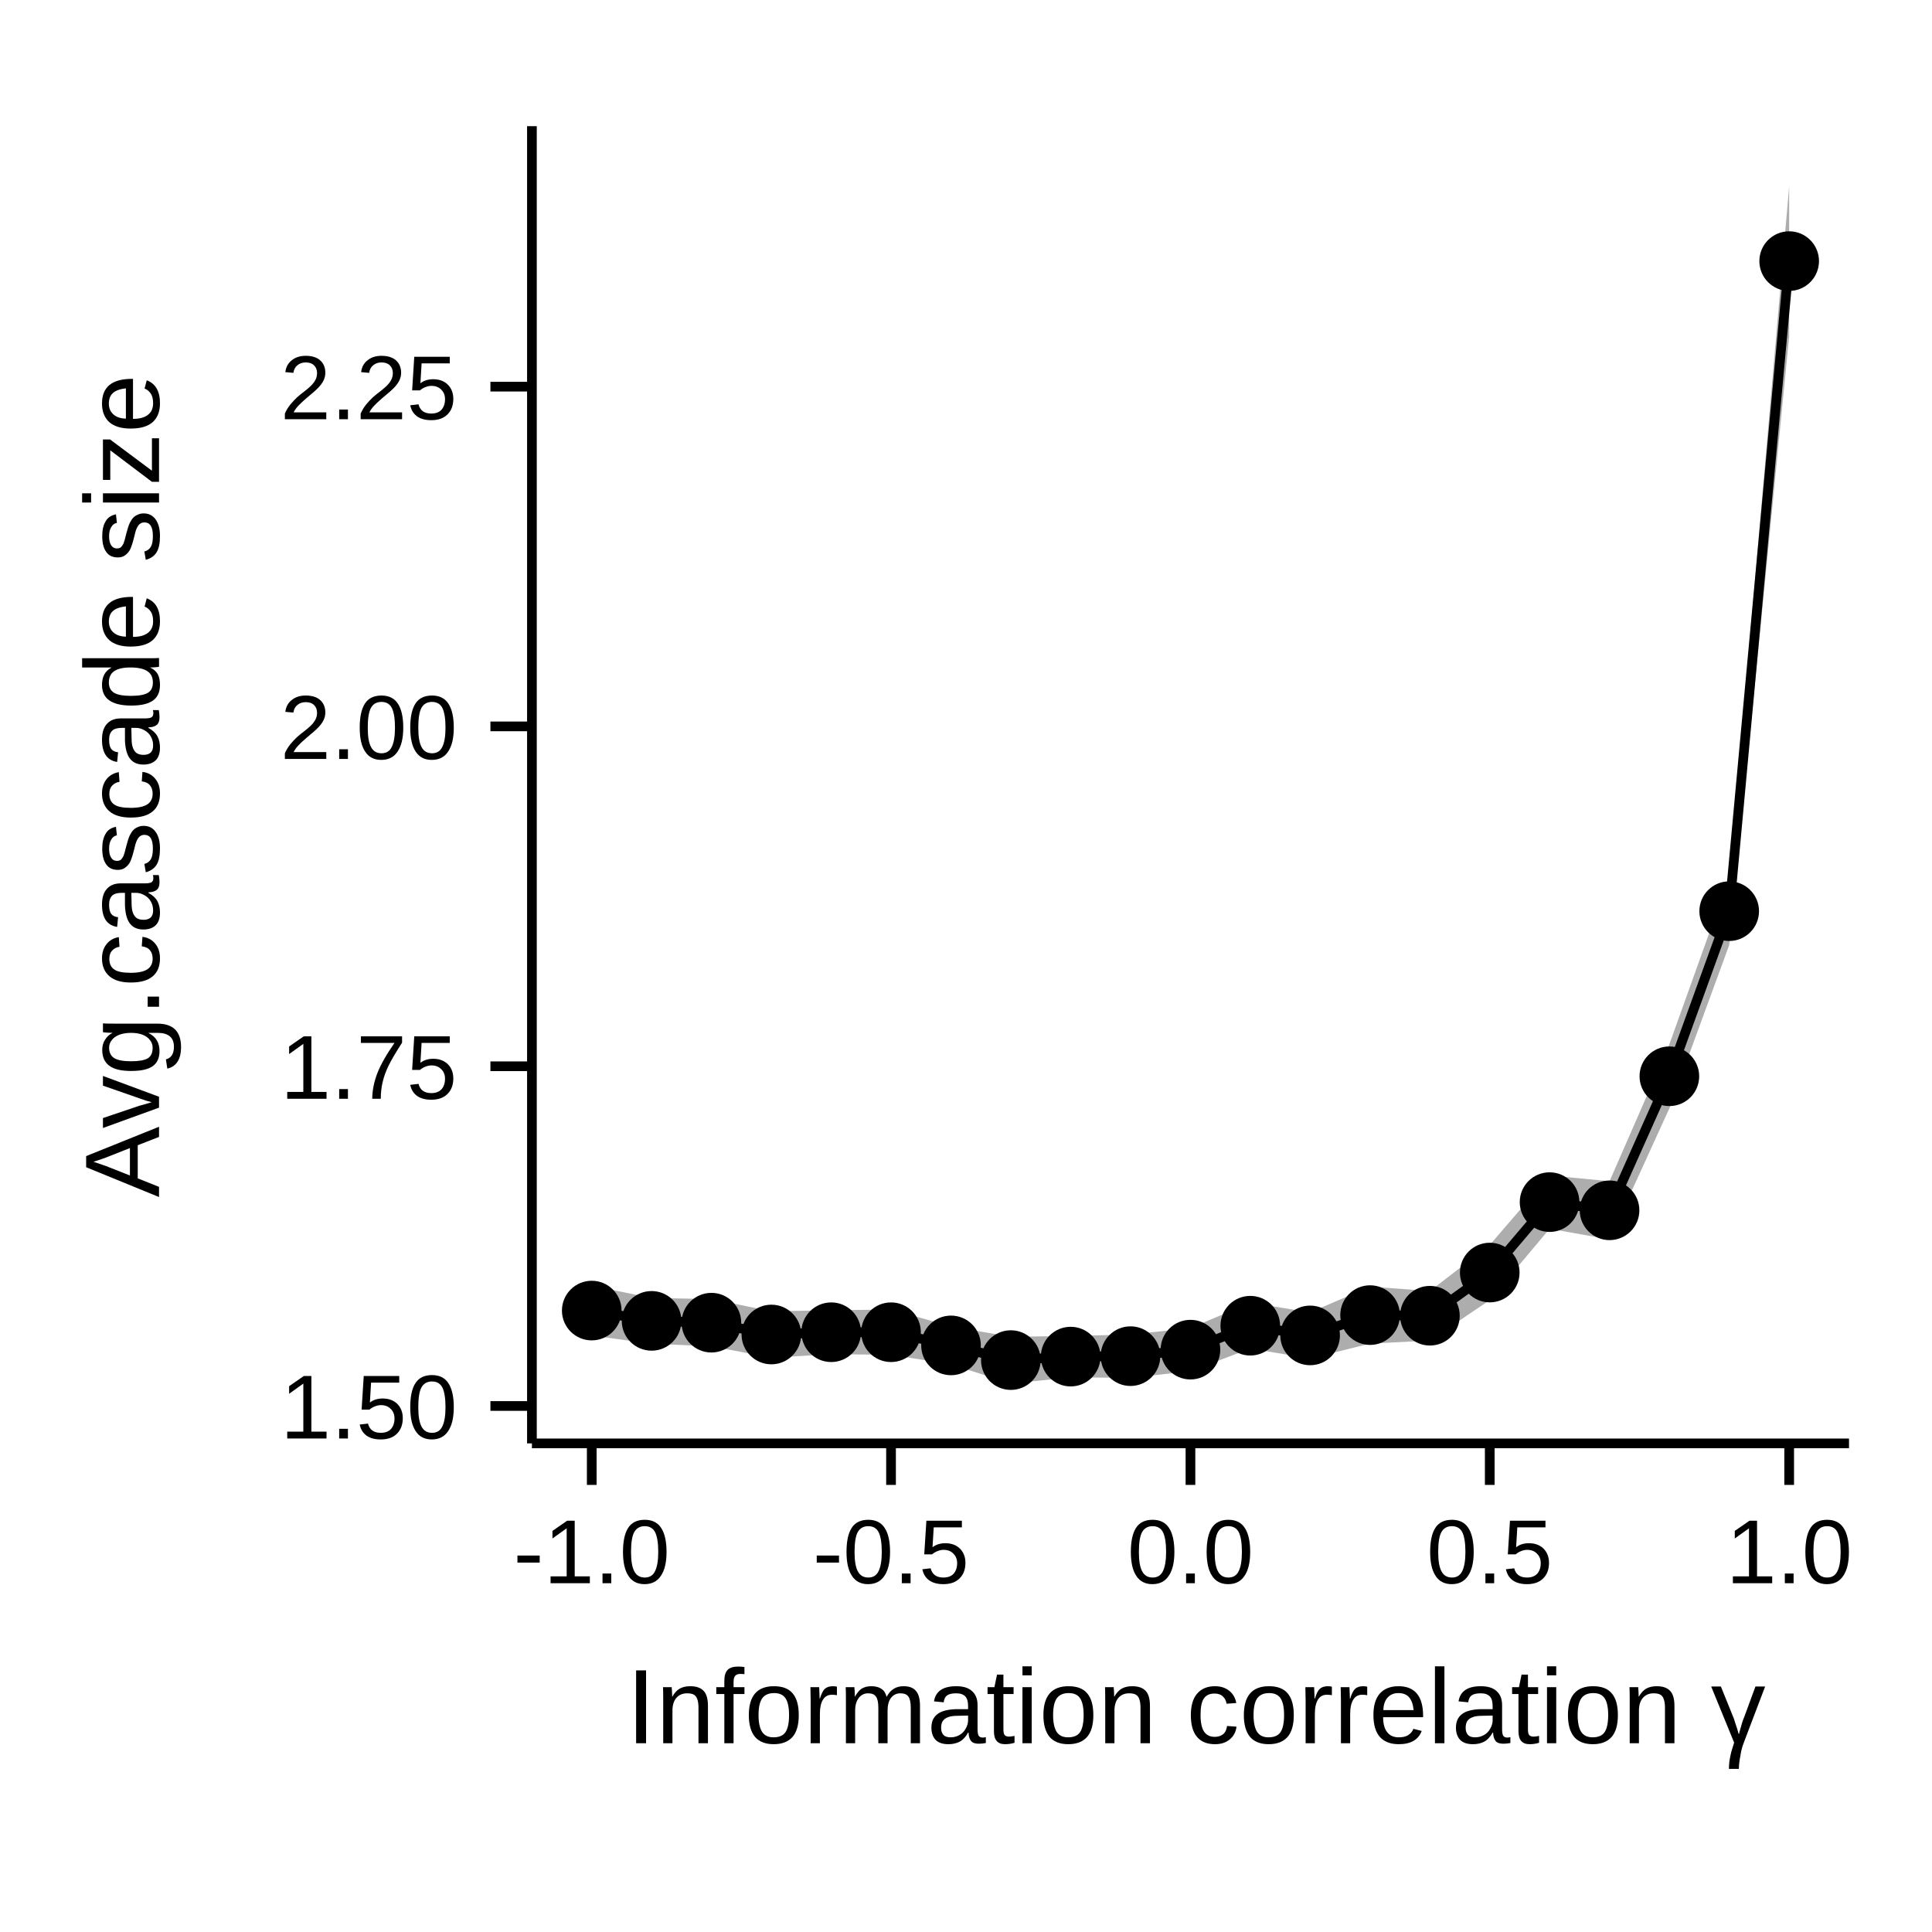
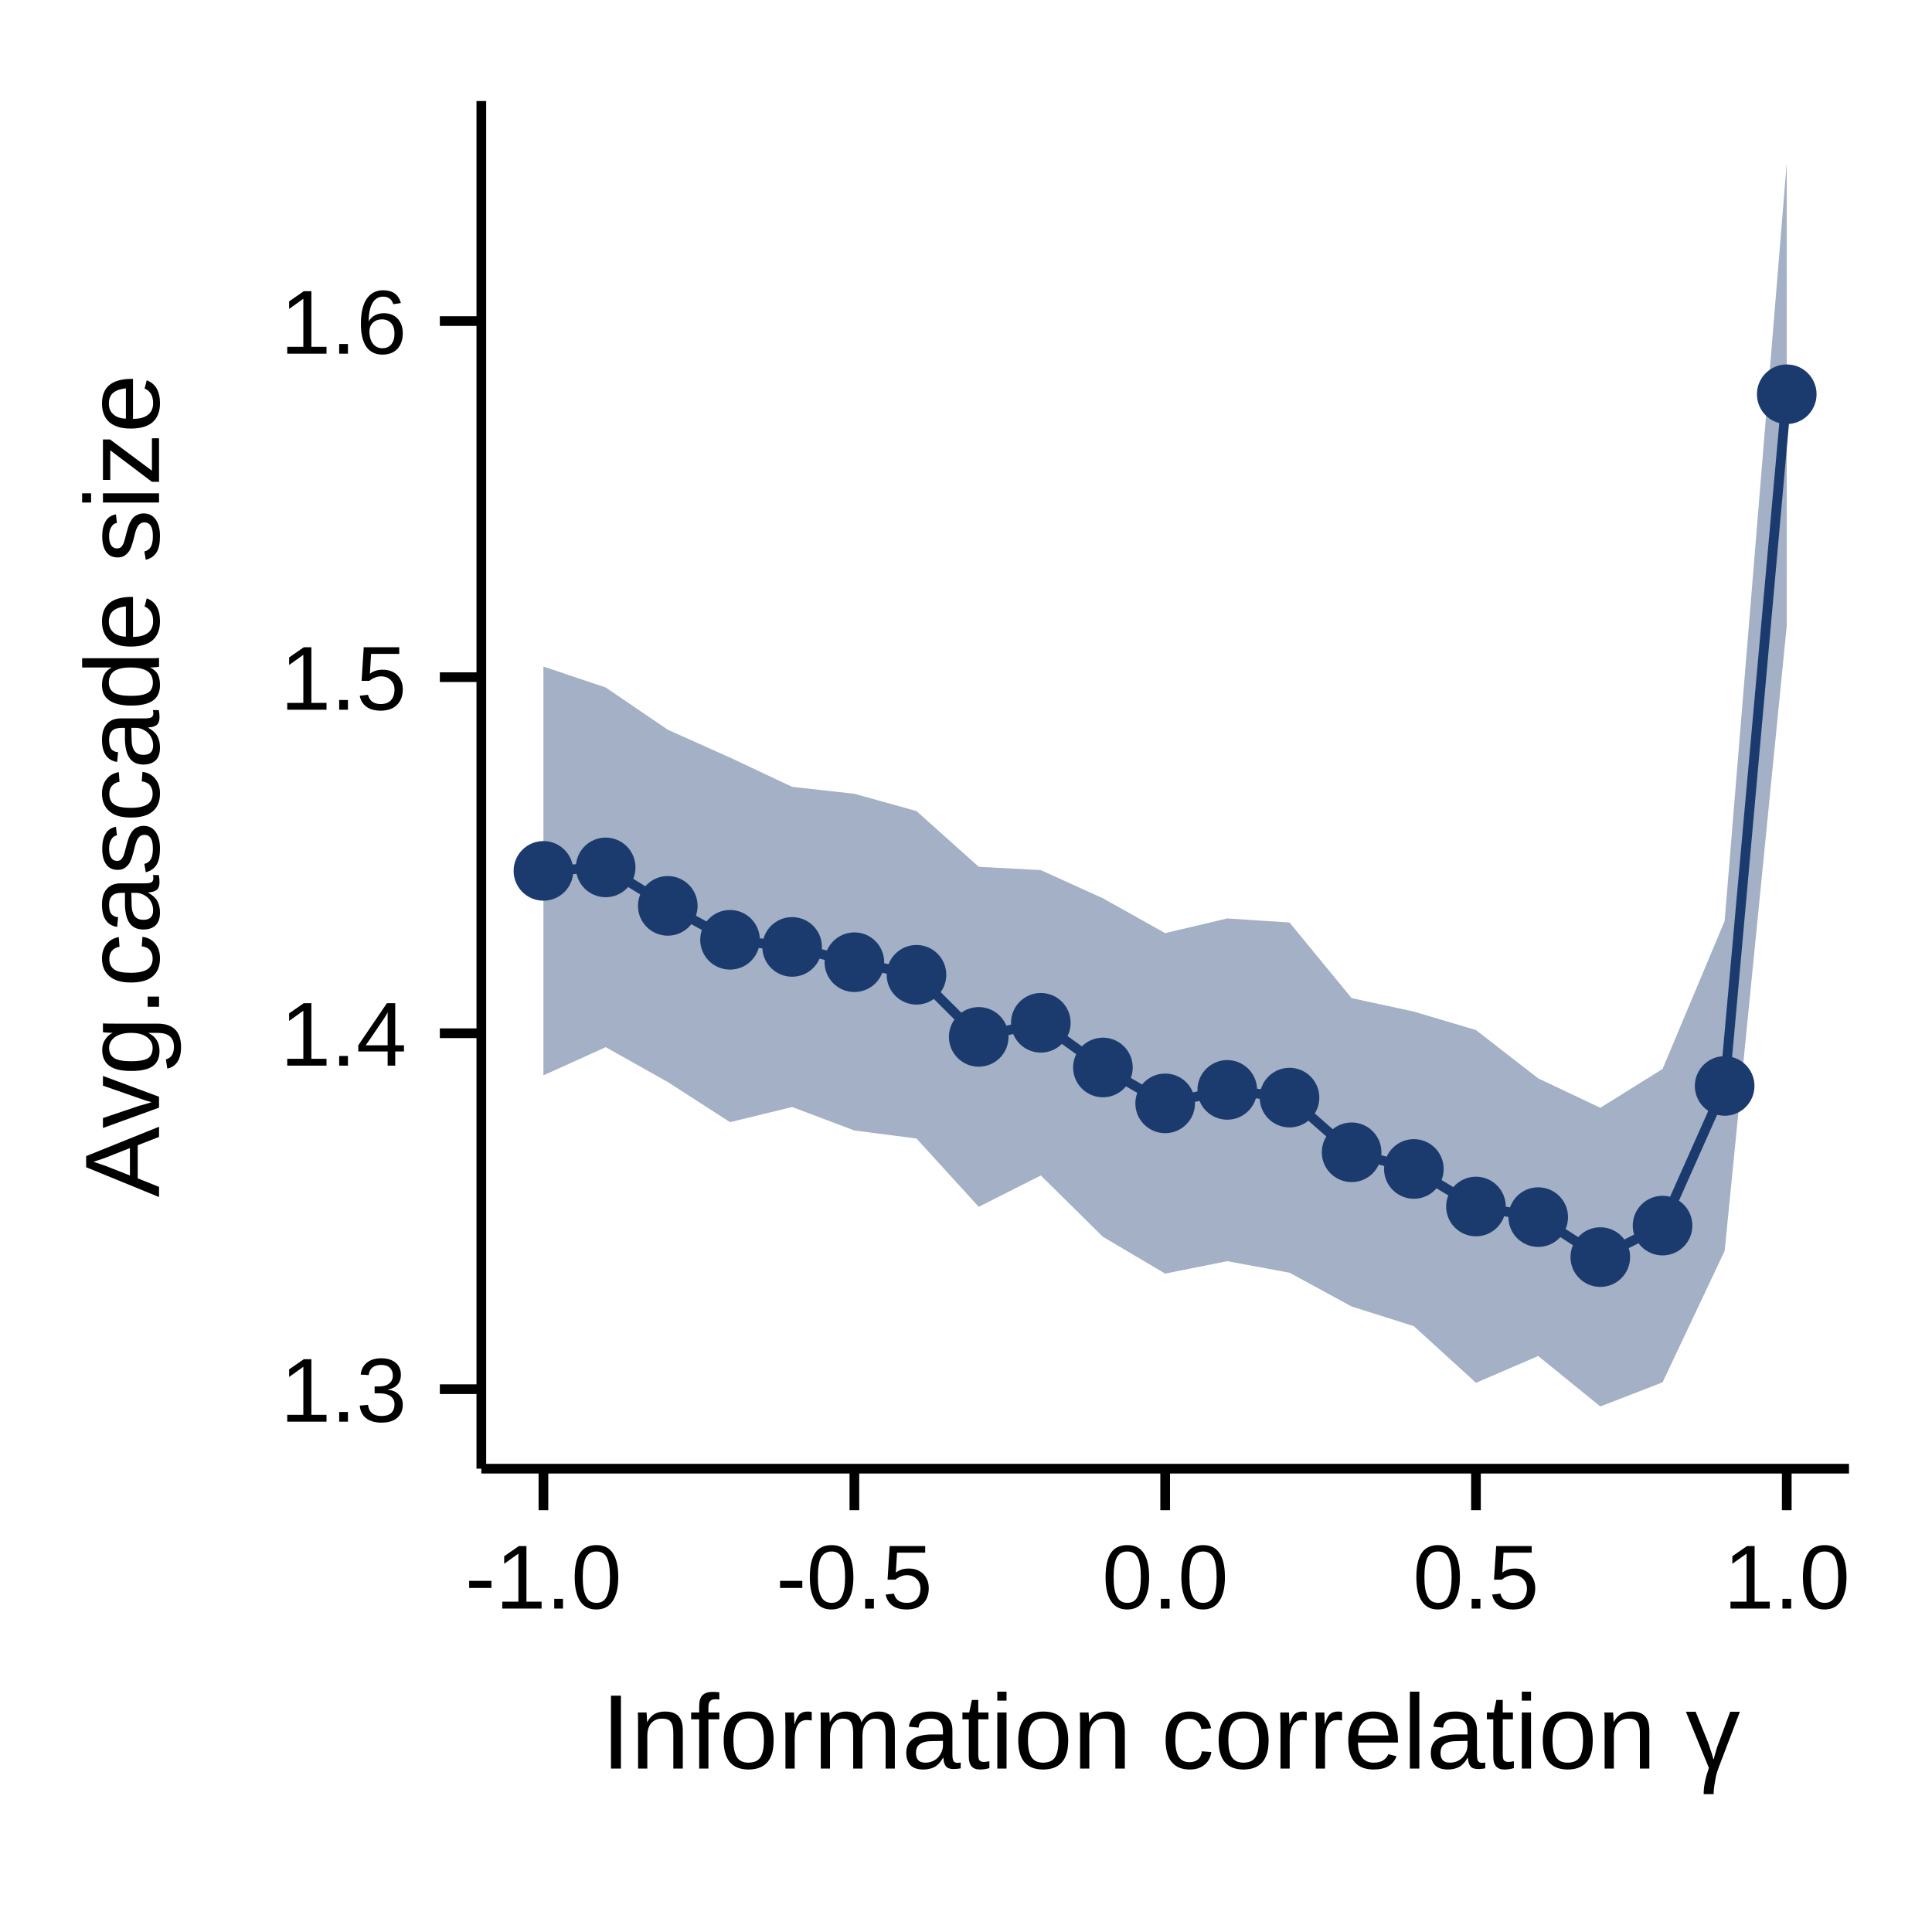
<svg xmlns="http://www.w3.org/2000/svg" viewBox="0 0 127.56 127.56">
  <defs>
    <style type="text/css">
    line, polyline, path, rect, circle {
      fill: none;
      stroke: #000000;
      stroke-linecap: round;
      stroke-linejoin: round;
      stroke-miterlimit: 10.00;
    }
  </style>
  </defs>
  <rect width="100%" height="100%" style="stroke: none; fill: #FFFFFF;" />
  <defs>
-     <clipPath id="cpMHwxMjcuNTU5fDEyNC43MDV8Mi44NTQ0OQ==">
-       <rect x="0.00" y="2.85" width="127.56" height="121.85" />
+     <clipPath id="cpMHwxMjcuNTU5fDEyNi4zNzN8MS4xODYwNA==">
+       <rect x="0.00" y="1.19" width="127.56" height="125.19" />
    </clipPath>
  </defs>
-   <rect x="0.00" y="2.85" width="127.56" height="121.85" style="stroke-width: 1.07; stroke: #FFFFFF; fill: #FFFFFF;" clip-path="url(#cpMHwxMjcuNTU5fDEyNC43MDV8Mi44NTQ0OQ==)" />
+   <rect x="0.00" y="1.19" width="127.56" height="125.19" style="stroke-width: 1.07; stroke: #FFFFFF; fill: #FFFFFF;" clip-path="url(#cpMHwxMjcuNTU5fDEyNi4zNzN8MS4xODYwNA==)" />
  <defs>
    <clipPath id="cpMHwxMjcuNTU5fDEyNy41NTl8MA==">
      <rect x="0.00" y="0.00" width="127.56" height="127.56" />
    </clipPath>
  </defs>
  <defs>
-     <clipPath id="cpMzUuMTE1fDEyMi4wOHw5NS4yOTg1fDguMzMzOTQ=">
-       <rect x="35.12" y="8.33" width="86.96" height="86.96" />
+     <clipPath id="cpMzEuNzc4MXwxMjIuMDh8OTYuOTY3fDYuNjY1NDk=">
+       <rect x="31.78" y="6.67" width="90.30" height="90.30" />
    </clipPath>
  </defs>
-   <rect x="35.12" y="8.33" width="86.96" height="86.96" style="stroke-width: 1.07; stroke: none; fill: #FFFFFF;" clip-path="url(#cpMzUuMTE1fDEyMi4wOHw5NS4yOTg1fDguMzMzOTQ=)" />
-   <polyline points="39.07,84.89 43.02,85.70 46.97,85.77 50.93,86.58 54.88,86.51 58.83,86.46 62.79,87.58 66.74,88.26 70.69,88.21 74.64,88.11 78.60,87.69 82.55,86.01 86.50,86.65 90.46,84.95 94.41,85.24 98.36,82.20 102.31,77.61 106.27,77.99 110.22,68.95 114.17,57.92 118.13,12.29 118.13,22.19 114.17,62.40 110.22,73.18 106.27,81.83 102.31,81.13 98.36,85.84 94.41,88.51 90.46,88.71 86.50,89.69 82.55,89.04 78.60,90.53 74.64,90.97 70.69,90.94 66.74,91.35 62.79,90.08 58.83,89.45 54.88,89.41 50.93,89.64 46.97,88.89 43.02,88.72 39.07,88.18 " style="stroke-width: 1.07; stroke: none; fill: #333333; fill-opacity: 0.40;" clip-path="url(#cpMzUuMTE1fDEyMi4wOHw5NS4yOTg1fDguMzMzOTQ=)" />
-   <polyline points="39.07,86.53 43.02,87.21 46.97,87.33 50.93,88.11 54.88,87.96 58.83,87.96 62.79,88.83 66.74,89.80 70.69,89.57 74.64,89.54 78.60,89.11 82.55,87.53 86.50,88.17 90.46,86.83 94.41,86.87 98.36,84.02 102.31,79.37 106.27,79.91 110.22,71.06 114.17,60.16 118.13,17.24 " style="stroke-width: 0.64; stroke-linecap: butt;" clip-path="url(#cpMzUuMTE1fDEyMi4wOHw5NS4yOTg1fDguMzMzOTQ=)" />
-   <circle cx="39.07" cy="86.53" r="1.21pt" style="stroke-width: 0.71; fill: #000000;" clip-path="url(#cpMzUuMTE1fDEyMi4wOHw5NS4yOTg1fDguMzMzOTQ=)" />
-   <circle cx="43.02" cy="87.21" r="1.21pt" style="stroke-width: 0.71; fill: #000000;" clip-path="url(#cpMzUuMTE1fDEyMi4wOHw5NS4yOTg1fDguMzMzOTQ=)" />
-   <circle cx="46.97" cy="87.33" r="1.21pt" style="stroke-width: 0.71; fill: #000000;" clip-path="url(#cpMzUuMTE1fDEyMi4wOHw5NS4yOTg1fDguMzMzOTQ=)" />
-   <circle cx="50.93" cy="88.11" r="1.21pt" style="stroke-width: 0.71; fill: #000000;" clip-path="url(#cpMzUuMTE1fDEyMi4wOHw5NS4yOTg1fDguMzMzOTQ=)" />
-   <circle cx="54.88" cy="87.96" r="1.21pt" style="stroke-width: 0.71; fill: #000000;" clip-path="url(#cpMzUuMTE1fDEyMi4wOHw5NS4yOTg1fDguMzMzOTQ=)" />
-   <circle cx="58.83" cy="87.96" r="1.21pt" style="stroke-width: 0.71; fill: #000000;" clip-path="url(#cpMzUuMTE1fDEyMi4wOHw5NS4yOTg1fDguMzMzOTQ=)" />
-   <circle cx="62.79" cy="88.83" r="1.21pt" style="stroke-width: 0.71; fill: #000000;" clip-path="url(#cpMzUuMTE1fDEyMi4wOHw5NS4yOTg1fDguMzMzOTQ=)" />
-   <circle cx="66.74" cy="89.80" r="1.21pt" style="stroke-width: 0.71; fill: #000000;" clip-path="url(#cpMzUuMTE1fDEyMi4wOHw5NS4yOTg1fDguMzMzOTQ=)" />
-   <circle cx="70.69" cy="89.57" r="1.21pt" style="stroke-width: 0.71; fill: #000000;" clip-path="url(#cpMzUuMTE1fDEyMi4wOHw5NS4yOTg1fDguMzMzOTQ=)" />
-   <circle cx="74.64" cy="89.54" r="1.21pt" style="stroke-width: 0.71; fill: #000000;" clip-path="url(#cpMzUuMTE1fDEyMi4wOHw5NS4yOTg1fDguMzMzOTQ=)" />
-   <circle cx="78.60" cy="89.11" r="1.21pt" style="stroke-width: 0.71; fill: #000000;" clip-path="url(#cpMzUuMTE1fDEyMi4wOHw5NS4yOTg1fDguMzMzOTQ=)" />
-   <circle cx="82.55" cy="87.53" r="1.21pt" style="stroke-width: 0.71; fill: #000000;" clip-path="url(#cpMzUuMTE1fDEyMi4wOHw5NS4yOTg1fDguMzMzOTQ=)" />
-   <circle cx="86.50" cy="88.17" r="1.21pt" style="stroke-width: 0.71; fill: #000000;" clip-path="url(#cpMzUuMTE1fDEyMi4wOHw5NS4yOTg1fDguMzMzOTQ=)" />
-   <circle cx="90.46" cy="86.83" r="1.21pt" style="stroke-width: 0.71; fill: #000000;" clip-path="url(#cpMzUuMTE1fDEyMi4wOHw5NS4yOTg1fDguMzMzOTQ=)" />
-   <circle cx="94.41" cy="86.87" r="1.21pt" style="stroke-width: 0.71; fill: #000000;" clip-path="url(#cpMzUuMTE1fDEyMi4wOHw5NS4yOTg1fDguMzMzOTQ=)" />
-   <circle cx="98.36" cy="84.02" r="1.21pt" style="stroke-width: 0.71; fill: #000000;" clip-path="url(#cpMzUuMTE1fDEyMi4wOHw5NS4yOTg1fDguMzMzOTQ=)" />
-   <circle cx="102.31" cy="79.37" r="1.21pt" style="stroke-width: 0.71; fill: #000000;" clip-path="url(#cpMzUuMTE1fDEyMi4wOHw5NS4yOTg1fDguMzMzOTQ=)" />
-   <circle cx="106.27" cy="79.91" r="1.21pt" style="stroke-width: 0.71; fill: #000000;" clip-path="url(#cpMzUuMTE1fDEyMi4wOHw5NS4yOTg1fDguMzMzOTQ=)" />
-   <circle cx="110.22" cy="71.06" r="1.21pt" style="stroke-width: 0.71; fill: #000000;" clip-path="url(#cpMzUuMTE1fDEyMi4wOHw5NS4yOTg1fDguMzMzOTQ=)" />
-   <circle cx="114.17" cy="60.16" r="1.21pt" style="stroke-width: 0.71; fill: #000000;" clip-path="url(#cpMzUuMTE1fDEyMi4wOHw5NS4yOTg1fDguMzMzOTQ=)" />
-   <circle cx="118.13" cy="17.24" r="1.21pt" style="stroke-width: 0.71; fill: #000000;" clip-path="url(#cpMzUuMTE1fDEyMi4wOHw5NS4yOTg1fDguMzMzOTQ=)" />
+   <rect x="31.78" y="6.67" width="90.30" height="90.30" style="stroke-width: 1.07; stroke: none; fill: #FFFFFF;" clip-path="url(#cpMzEuNzc4MXwxMjIuMDh8OTYuOTY3fDYuNjY1NDk=)" />
+   <polyline points="35.88,44.01 39.99,45.39 44.09,48.18 48.20,50.02 52.30,51.95 56.41,52.41 60.51,53.55 64.62,57.23 68.72,57.45 72.82,59.31 76.93,61.61 81.03,60.64 85.14,60.91 89.24,65.90 93.35,66.79 97.45,68.01 101.56,71.20 105.66,73.14 109.77,70.58 113.87,60.81 117.97,10.77 117.97,41.30 113.87,82.59 109.77,91.27 105.66,92.86 101.56,89.53 97.45,91.30 93.35,87.56 89.24,86.26 85.14,84.03 81.03,83.27 76.93,84.09 72.82,81.66 68.72,77.61 64.62,79.68 60.51,75.17 56.41,74.64 52.30,73.09 48.20,74.09 44.09,71.44 39.99,69.14 35.88,71.00 " style="stroke-width: 1.07; stroke: none; fill: #1B3B6F; fill-opacity: 0.40;" clip-path="url(#cpMzEuNzc4MXwxMjIuMDh8OTYuOTY3fDYuNjY1NDk=)" />
+   <polyline points="35.88,57.50 39.99,57.27 44.09,59.81 48.20,62.05 52.30,62.52 56.41,63.53 60.51,64.36 64.62,68.46 68.72,67.53 72.82,70.48 76.93,72.85 81.03,71.96 85.14,72.47 89.24,76.08 93.35,77.18 97.45,79.66 101.56,80.36 105.66,83.00 109.77,80.92 113.87,71.70 117.97,26.03 " style="stroke-width: 0.64; stroke: #1B3B6F; stroke-linecap: butt;" clip-path="url(#cpMzEuNzc4MXwxMjIuMDh8OTYuOTY3fDYuNjY1NDk=)" />
+   <circle cx="35.88" cy="57.50" r="1.21pt" style="stroke-width: 0.71; stroke: #1B3B6F; fill: #1B3B6F;" clip-path="url(#cpMzEuNzc4MXwxMjIuMDh8OTYuOTY3fDYuNjY1NDk=)" />
+   <circle cx="39.99" cy="57.27" r="1.21pt" style="stroke-width: 0.71; stroke: #1B3B6F; fill: #1B3B6F;" clip-path="url(#cpMzEuNzc4MXwxMjIuMDh8OTYuOTY3fDYuNjY1NDk=)" />
+   <circle cx="44.09" cy="59.81" r="1.21pt" style="stroke-width: 0.71; stroke: #1B3B6F; fill: #1B3B6F;" clip-path="url(#cpMzEuNzc4MXwxMjIuMDh8OTYuOTY3fDYuNjY1NDk=)" />
+   <circle cx="48.20" cy="62.05" r="1.21pt" style="stroke-width: 0.71; stroke: #1B3B6F; fill: #1B3B6F;" clip-path="url(#cpMzEuNzc4MXwxMjIuMDh8OTYuOTY3fDYuNjY1NDk=)" />
+   <circle cx="52.30" cy="62.52" r="1.21pt" style="stroke-width: 0.71; stroke: #1B3B6F; fill: #1B3B6F;" clip-path="url(#cpMzEuNzc4MXwxMjIuMDh8OTYuOTY3fDYuNjY1NDk=)" />
+   <circle cx="56.41" cy="63.53" r="1.21pt" style="stroke-width: 0.71; stroke: #1B3B6F; fill: #1B3B6F;" clip-path="url(#cpMzEuNzc4MXwxMjIuMDh8OTYuOTY3fDYuNjY1NDk=)" />
+   <circle cx="60.51" cy="64.36" r="1.21pt" style="stroke-width: 0.71; stroke: #1B3B6F; fill: #1B3B6F;" clip-path="url(#cpMzEuNzc4MXwxMjIuMDh8OTYuOTY3fDYuNjY1NDk=)" />
+   <circle cx="64.62" cy="68.46" r="1.21pt" style="stroke-width: 0.71; stroke: #1B3B6F; fill: #1B3B6F;" clip-path="url(#cpMzEuNzc4MXwxMjIuMDh8OTYuOTY3fDYuNjY1NDk=)" />
+   <circle cx="68.72" cy="67.53" r="1.21pt" style="stroke-width: 0.71; stroke: #1B3B6F; fill: #1B3B6F;" clip-path="url(#cpMzEuNzc4MXwxMjIuMDh8OTYuOTY3fDYuNjY1NDk=)" />
+   <circle cx="72.82" cy="70.48" r="1.21pt" style="stroke-width: 0.71; stroke: #1B3B6F; fill: #1B3B6F;" clip-path="url(#cpMzEuNzc4MXwxMjIuMDh8OTYuOTY3fDYuNjY1NDk=)" />
+   <circle cx="76.93" cy="72.85" r="1.21pt" style="stroke-width: 0.71; stroke: #1B3B6F; fill: #1B3B6F;" clip-path="url(#cpMzEuNzc4MXwxMjIuMDh8OTYuOTY3fDYuNjY1NDk=)" />
+   <circle cx="81.03" cy="71.96" r="1.21pt" style="stroke-width: 0.71; stroke: #1B3B6F; fill: #1B3B6F;" clip-path="url(#cpMzEuNzc4MXwxMjIuMDh8OTYuOTY3fDYuNjY1NDk=)" />
+   <circle cx="85.14" cy="72.47" r="1.21pt" style="stroke-width: 0.71; stroke: #1B3B6F; fill: #1B3B6F;" clip-path="url(#cpMzEuNzc4MXwxMjIuMDh8OTYuOTY3fDYuNjY1NDk=)" />
+   <circle cx="89.24" cy="76.08" r="1.21pt" style="stroke-width: 0.71; stroke: #1B3B6F; fill: #1B3B6F;" clip-path="url(#cpMzEuNzc4MXwxMjIuMDh8OTYuOTY3fDYuNjY1NDk=)" />
+   <circle cx="93.35" cy="77.18" r="1.21pt" style="stroke-width: 0.71; stroke: #1B3B6F; fill: #1B3B6F;" clip-path="url(#cpMzEuNzc4MXwxMjIuMDh8OTYuOTY3fDYuNjY1NDk=)" />
+   <circle cx="97.45" cy="79.66" r="1.21pt" style="stroke-width: 0.71; stroke: #1B3B6F; fill: #1B3B6F;" clip-path="url(#cpMzEuNzc4MXwxMjIuMDh8OTYuOTY3fDYuNjY1NDk=)" />
+   <circle cx="101.56" cy="80.36" r="1.21pt" style="stroke-width: 0.71; stroke: #1B3B6F; fill: #1B3B6F;" clip-path="url(#cpMzEuNzc4MXwxMjIuMDh8OTYuOTY3fDYuNjY1NDk=)" />
+   <circle cx="105.66" cy="83.00" r="1.21pt" style="stroke-width: 0.71; stroke: #1B3B6F; fill: #1B3B6F;" clip-path="url(#cpMzEuNzc4MXwxMjIuMDh8OTYuOTY3fDYuNjY1NDk=)" />
+   <circle cx="109.77" cy="80.92" r="1.21pt" style="stroke-width: 0.71; stroke: #1B3B6F; fill: #1B3B6F;" clip-path="url(#cpMzEuNzc4MXwxMjIuMDh8OTYuOTY3fDYuNjY1NDk=)" />
+   <circle cx="113.87" cy="71.70" r="1.21pt" style="stroke-width: 0.71; stroke: #1B3B6F; fill: #1B3B6F;" clip-path="url(#cpMzEuNzc4MXwxMjIuMDh8OTYuOTY3fDYuNjY1NDk=)" />
+   <circle cx="117.97" cy="26.03" r="1.21pt" style="stroke-width: 0.71; stroke: #1B3B6F; fill: #1B3B6F;" clip-path="url(#cpMzEuNzc4MXwxMjIuMDh8OTYuOTY3fDYuNjY1NDk=)" />
  <defs>
    <clipPath id="cpMHwxMjcuNTU5fDEyNy41NTl8MA==">
      <rect x="0.00" y="0.00" width="127.56" height="127.56" />
    </clipPath>
  </defs>
-   <polyline points="35.12,95.30 35.12,8.33 " style="stroke-width: 0.64; stroke-linecap: butt;" clip-path="url(#cpMHwxMjcuNTU5fDEyNy41NTl8MA==)" />
+   <polyline points="31.78,96.97 31.78,6.67 " style="stroke-width: 0.64; stroke-linecap: butt;" clip-path="url(#cpMHwxMjcuNTU5fDEyNy41NTl8MA==)" />
  <g clip-path="url(#cpMHwxMjcuNTU5fDEyNy41NTl8MA==)">
-     <text x="18.51" y="94.98" style="font-size: 6.00px; font-family: Arial;" textLength="11.68px" lengthAdjust="spacingAndGlyphs">1.50</text>
+     <text x="18.51" y="93.87" style="font-size: 6.00px; font-family: Arial;" textLength="8.34px" lengthAdjust="spacingAndGlyphs">1.3</text>
  </g>
  <g clip-path="url(#cpMHwxMjcuNTU5fDEyNy41NTl8MA==)">
-     <text x="18.51" y="72.55" style="font-size: 6.00px; font-family: Arial;" textLength="11.68px" lengthAdjust="spacingAndGlyphs">1.75</text>
+     <text x="18.51" y="70.36" style="font-size: 6.00px; font-family: Arial;" textLength="8.34px" lengthAdjust="spacingAndGlyphs">1.4</text>
  </g>
  <g clip-path="url(#cpMHwxMjcuNTU5fDEyNy41NTl8MA==)">
-     <text x="18.51" y="50.11" style="font-size: 6.00px; font-family: Arial;" textLength="11.68px" lengthAdjust="spacingAndGlyphs">2.00</text>
+     <text x="18.51" y="46.86" style="font-size: 6.00px; font-family: Arial;" textLength="8.34px" lengthAdjust="spacingAndGlyphs">1.5</text>
  </g>
  <g clip-path="url(#cpMHwxMjcuNTU5fDEyNy41NTl8MA==)">
-     <text x="18.51" y="27.68" style="font-size: 6.00px; font-family: Arial;" textLength="11.68px" lengthAdjust="spacingAndGlyphs">2.25</text>
+     <text x="18.51" y="23.35" style="font-size: 6.00px; font-family: Arial;" textLength="8.34px" lengthAdjust="spacingAndGlyphs">1.6</text>
  </g>
-   <polyline points="32.38,92.83 35.12,92.83 " style="stroke-width: 0.64; stroke-linecap: butt;" clip-path="url(#cpMHwxMjcuNTU5fDEyNy41NTl8MA==)" />
-   <polyline points="32.38,70.40 35.12,70.40 " style="stroke-width: 0.64; stroke-linecap: butt;" clip-path="url(#cpMHwxMjcuNTU5fDEyNy41NTl8MA==)" />
-   <polyline points="32.38,47.96 35.12,47.96 " style="stroke-width: 0.64; stroke-linecap: butt;" clip-path="url(#cpMHwxMjcuNTU5fDEyNy41NTl8MA==)" />
-   <polyline points="32.38,25.53 35.12,25.53 " style="stroke-width: 0.64; stroke-linecap: butt;" clip-path="url(#cpMHwxMjcuNTU5fDEyNy41NTl8MA==)" />
-   <polyline points="35.12,95.30 122.08,95.30 " style="stroke-width: 0.64; stroke-linecap: butt;" clip-path="url(#cpMHwxMjcuNTU5fDEyNy41NTl8MA==)" />
-   <polyline points="39.07,98.04 39.07,95.30 " style="stroke-width: 0.64; stroke-linecap: butt;" clip-path="url(#cpMHwxMjcuNTU5fDEyNy41NTl8MA==)" />
-   <polyline points="58.83,98.04 58.83,95.30 " style="stroke-width: 0.64; stroke-linecap: butt;" clip-path="url(#cpMHwxMjcuNTU5fDEyNy41NTl8MA==)" />
-   <polyline points="78.60,98.04 78.60,95.30 " style="stroke-width: 0.64; stroke-linecap: butt;" clip-path="url(#cpMHwxMjcuNTU5fDEyNy41NTl8MA==)" />
-   <polyline points="98.36,98.04 98.36,95.30 " style="stroke-width: 0.64; stroke-linecap: butt;" clip-path="url(#cpMHwxMjcuNTU5fDEyNy41NTl8MA==)" />
-   <polyline points="118.13,98.04 118.13,95.30 " style="stroke-width: 0.64; stroke-linecap: butt;" clip-path="url(#cpMHwxMjcuNTU5fDEyNy41NTl8MA==)" />
+   <polyline points="29.04,91.72 31.78,91.72 " style="stroke-width: 0.64; stroke-linecap: butt;" clip-path="url(#cpMHwxMjcuNTU5fDEyNy41NTl8MA==)" />
+   <polyline points="29.04,68.22 31.78,68.22 " style="stroke-width: 0.64; stroke-linecap: butt;" clip-path="url(#cpMHwxMjcuNTU5fDEyNy41NTl8MA==)" />
+   <polyline points="29.04,44.71 31.78,44.71 " style="stroke-width: 0.64; stroke-linecap: butt;" clip-path="url(#cpMHwxMjcuNTU5fDEyNy41NTl8MA==)" />
+   <polyline points="29.04,21.20 31.78,21.20 " style="stroke-width: 0.64; stroke-linecap: butt;" clip-path="url(#cpMHwxMjcuNTU5fDEyNy41NTl8MA==)" />
+   <polyline points="31.78,96.97 122.08,96.97 " style="stroke-width: 0.64; stroke-linecap: butt;" clip-path="url(#cpMHwxMjcuNTU5fDEyNy41NTl8MA==)" />
+   <polyline points="35.88,99.71 35.88,96.97 " style="stroke-width: 0.64; stroke-linecap: butt;" clip-path="url(#cpMHwxMjcuNTU5fDEyNy41NTl8MA==)" />
+   <polyline points="56.41,99.71 56.41,96.97 " style="stroke-width: 0.64; stroke-linecap: butt;" clip-path="url(#cpMHwxMjcuNTU5fDEyNy41NTl8MA==)" />
+   <polyline points="76.93,99.71 76.93,96.97 " style="stroke-width: 0.64; stroke-linecap: butt;" clip-path="url(#cpMHwxMjcuNTU5fDEyNy41NTl8MA==)" />
+   <polyline points="97.45,99.71 97.45,96.97 " style="stroke-width: 0.64; stroke-linecap: butt;" clip-path="url(#cpMHwxMjcuNTU5fDEyNy41NTl8MA==)" />
+   <polyline points="117.97,99.71 117.97,96.97 " style="stroke-width: 0.64; stroke-linecap: butt;" clip-path="url(#cpMHwxMjcuNTU5fDEyNy41NTl8MA==)" />
  <g clip-path="url(#cpMHwxMjcuNTU5fDEyNy41NTl8MA==)">
-     <text x="33.90" y="104.53" style="font-size: 6.00px; font-family: Arial;" textLength="10.34px" lengthAdjust="spacingAndGlyphs">-1.0</text>
+     <text x="30.71" y="106.20" style="font-size: 6.00px; font-family: Arial;" textLength="10.34px" lengthAdjust="spacingAndGlyphs">-1.0</text>
  </g>
  <g clip-path="url(#cpMHwxMjcuNTU5fDEyNy41NTl8MA==)">
-     <text x="53.66" y="104.53" style="font-size: 6.00px; font-family: Arial;" textLength="10.34px" lengthAdjust="spacingAndGlyphs">-0.5</text>
+     <text x="51.24" y="106.20" style="font-size: 6.00px; font-family: Arial;" textLength="10.34px" lengthAdjust="spacingAndGlyphs">-0.5</text>
  </g>
  <g clip-path="url(#cpMHwxMjcuNTU5fDEyNy41NTl8MA==)">
-     <text x="74.43" y="104.53" style="font-size: 6.00px; font-family: Arial;" textLength="8.34px" lengthAdjust="spacingAndGlyphs">0.0</text>
+     <text x="72.76" y="106.20" style="font-size: 6.00px; font-family: Arial;" textLength="8.34px" lengthAdjust="spacingAndGlyphs">0.0</text>
  </g>
  <g clip-path="url(#cpMHwxMjcuNTU5fDEyNy41NTl8MA==)">
-     <text x="94.19" y="104.53" style="font-size: 6.00px; font-family: Arial;" textLength="8.34px" lengthAdjust="spacingAndGlyphs">0.5</text>
+     <text x="93.28" y="106.20" style="font-size: 6.00px; font-family: Arial;" textLength="8.34px" lengthAdjust="spacingAndGlyphs">0.5</text>
  </g>
  <g clip-path="url(#cpMHwxMjcuNTU5fDEyNy41NTl8MA==)">
-     <text x="113.96" y="104.53" style="font-size: 6.00px; font-family: Arial;" textLength="8.34px" lengthAdjust="spacingAndGlyphs">1.0</text>
+     <text x="113.80" y="106.20" style="font-size: 6.00px; font-family: Arial;" textLength="8.34px" lengthAdjust="spacingAndGlyphs">1.0</text>
  </g>
  <g clip-path="url(#cpMHwxMjcuNTU5fDEyNy41NTl8MA==)">
-     <text x="41.36" y="115.10" style="font-size: 7.00px; font-family: Arial;" textLength="71.59px" lengthAdjust="spacingAndGlyphs">Information correlation </text>
+     <text x="39.70" y="116.77" style="font-size: 7.00px; font-family: Arial;" textLength="71.59px" lengthAdjust="spacingAndGlyphs">Information correlation </text>
  </g>
  <g clip-path="url(#cpMHwxMjcuNTU5fDEyNy41NTl8MA==)">
-     <text x="112.95" y="115.10" style="font-size: 7.00px; font-family: Symbol;" textLength="2.88px" lengthAdjust="spacingAndGlyphs">γ</text>
+     <text x="111.28" y="116.77" style="font-size: 7.00px; font-family: Symbol;" textLength="2.88px" lengthAdjust="spacingAndGlyphs">γ</text>
  </g>
  <g clip-path="url(#cpMHwxMjcuNTU5fDEyNy41NTl8MA==)">
    <text transform="translate(10.50,79.05) rotate(-90)" style="font-size: 7.00px; font-family: Arial;" textLength="54.47px" lengthAdjust="spacingAndGlyphs">Avg.cascade size</text>
  </g>
</svg>
